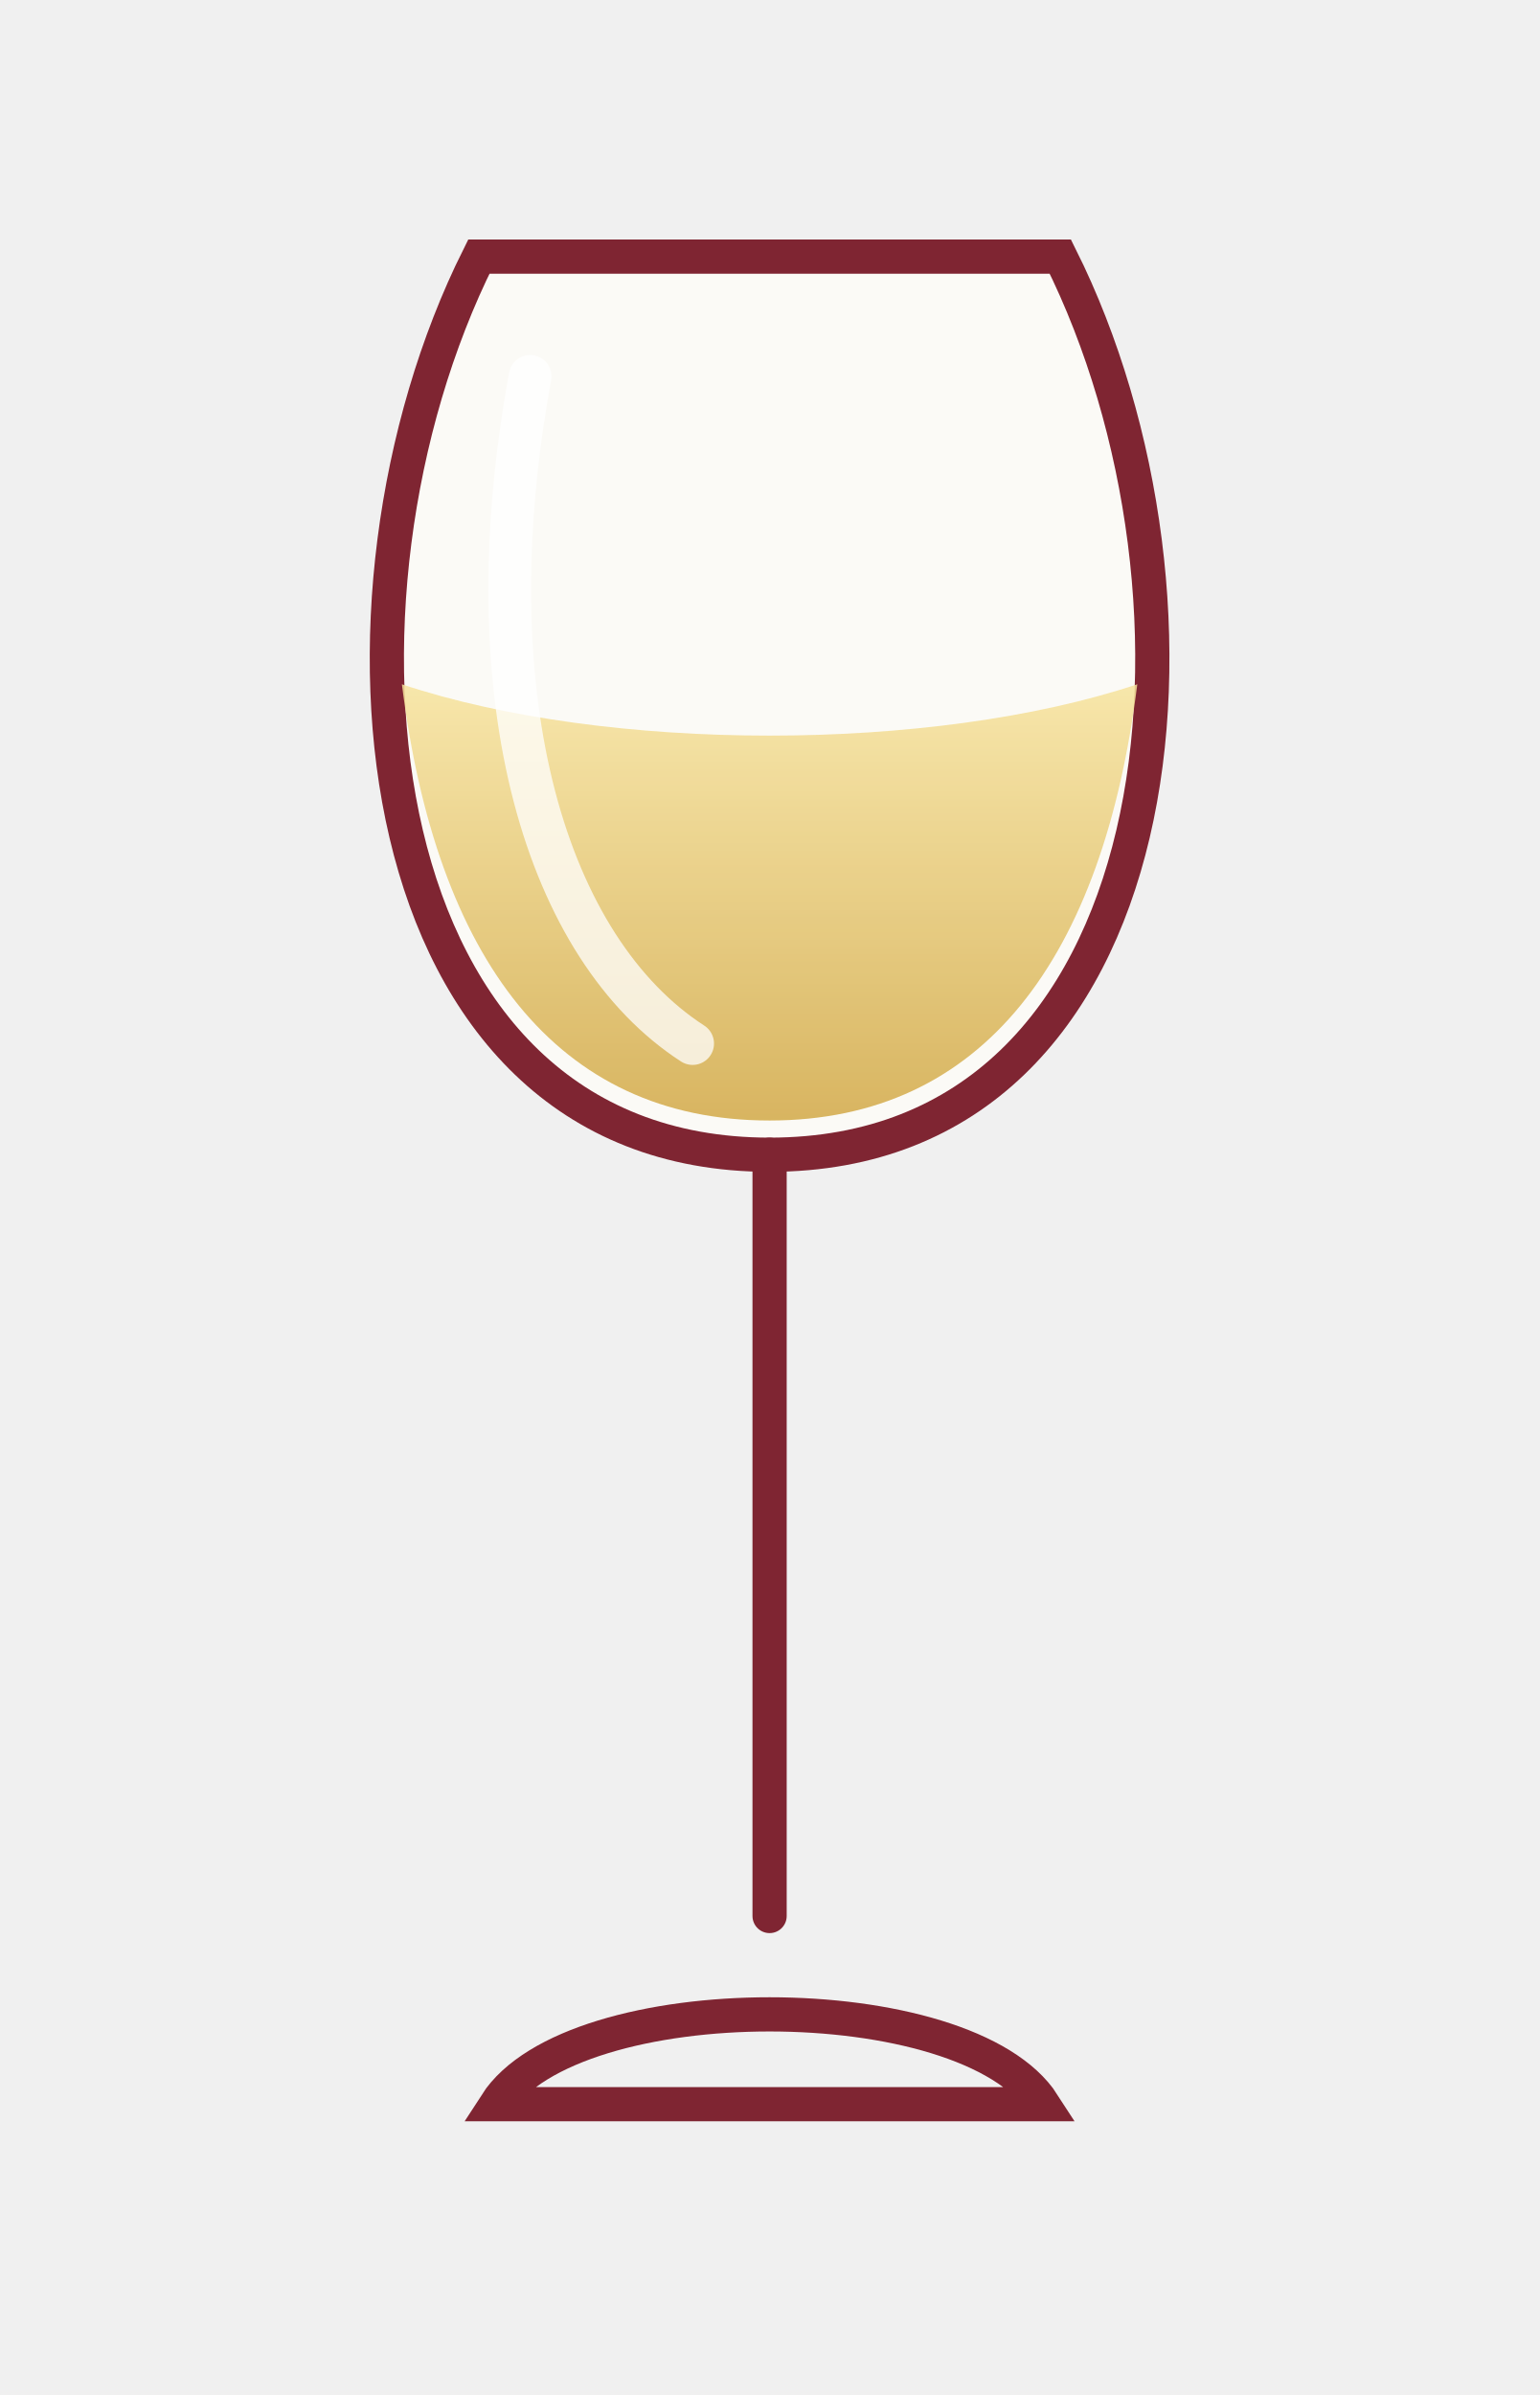
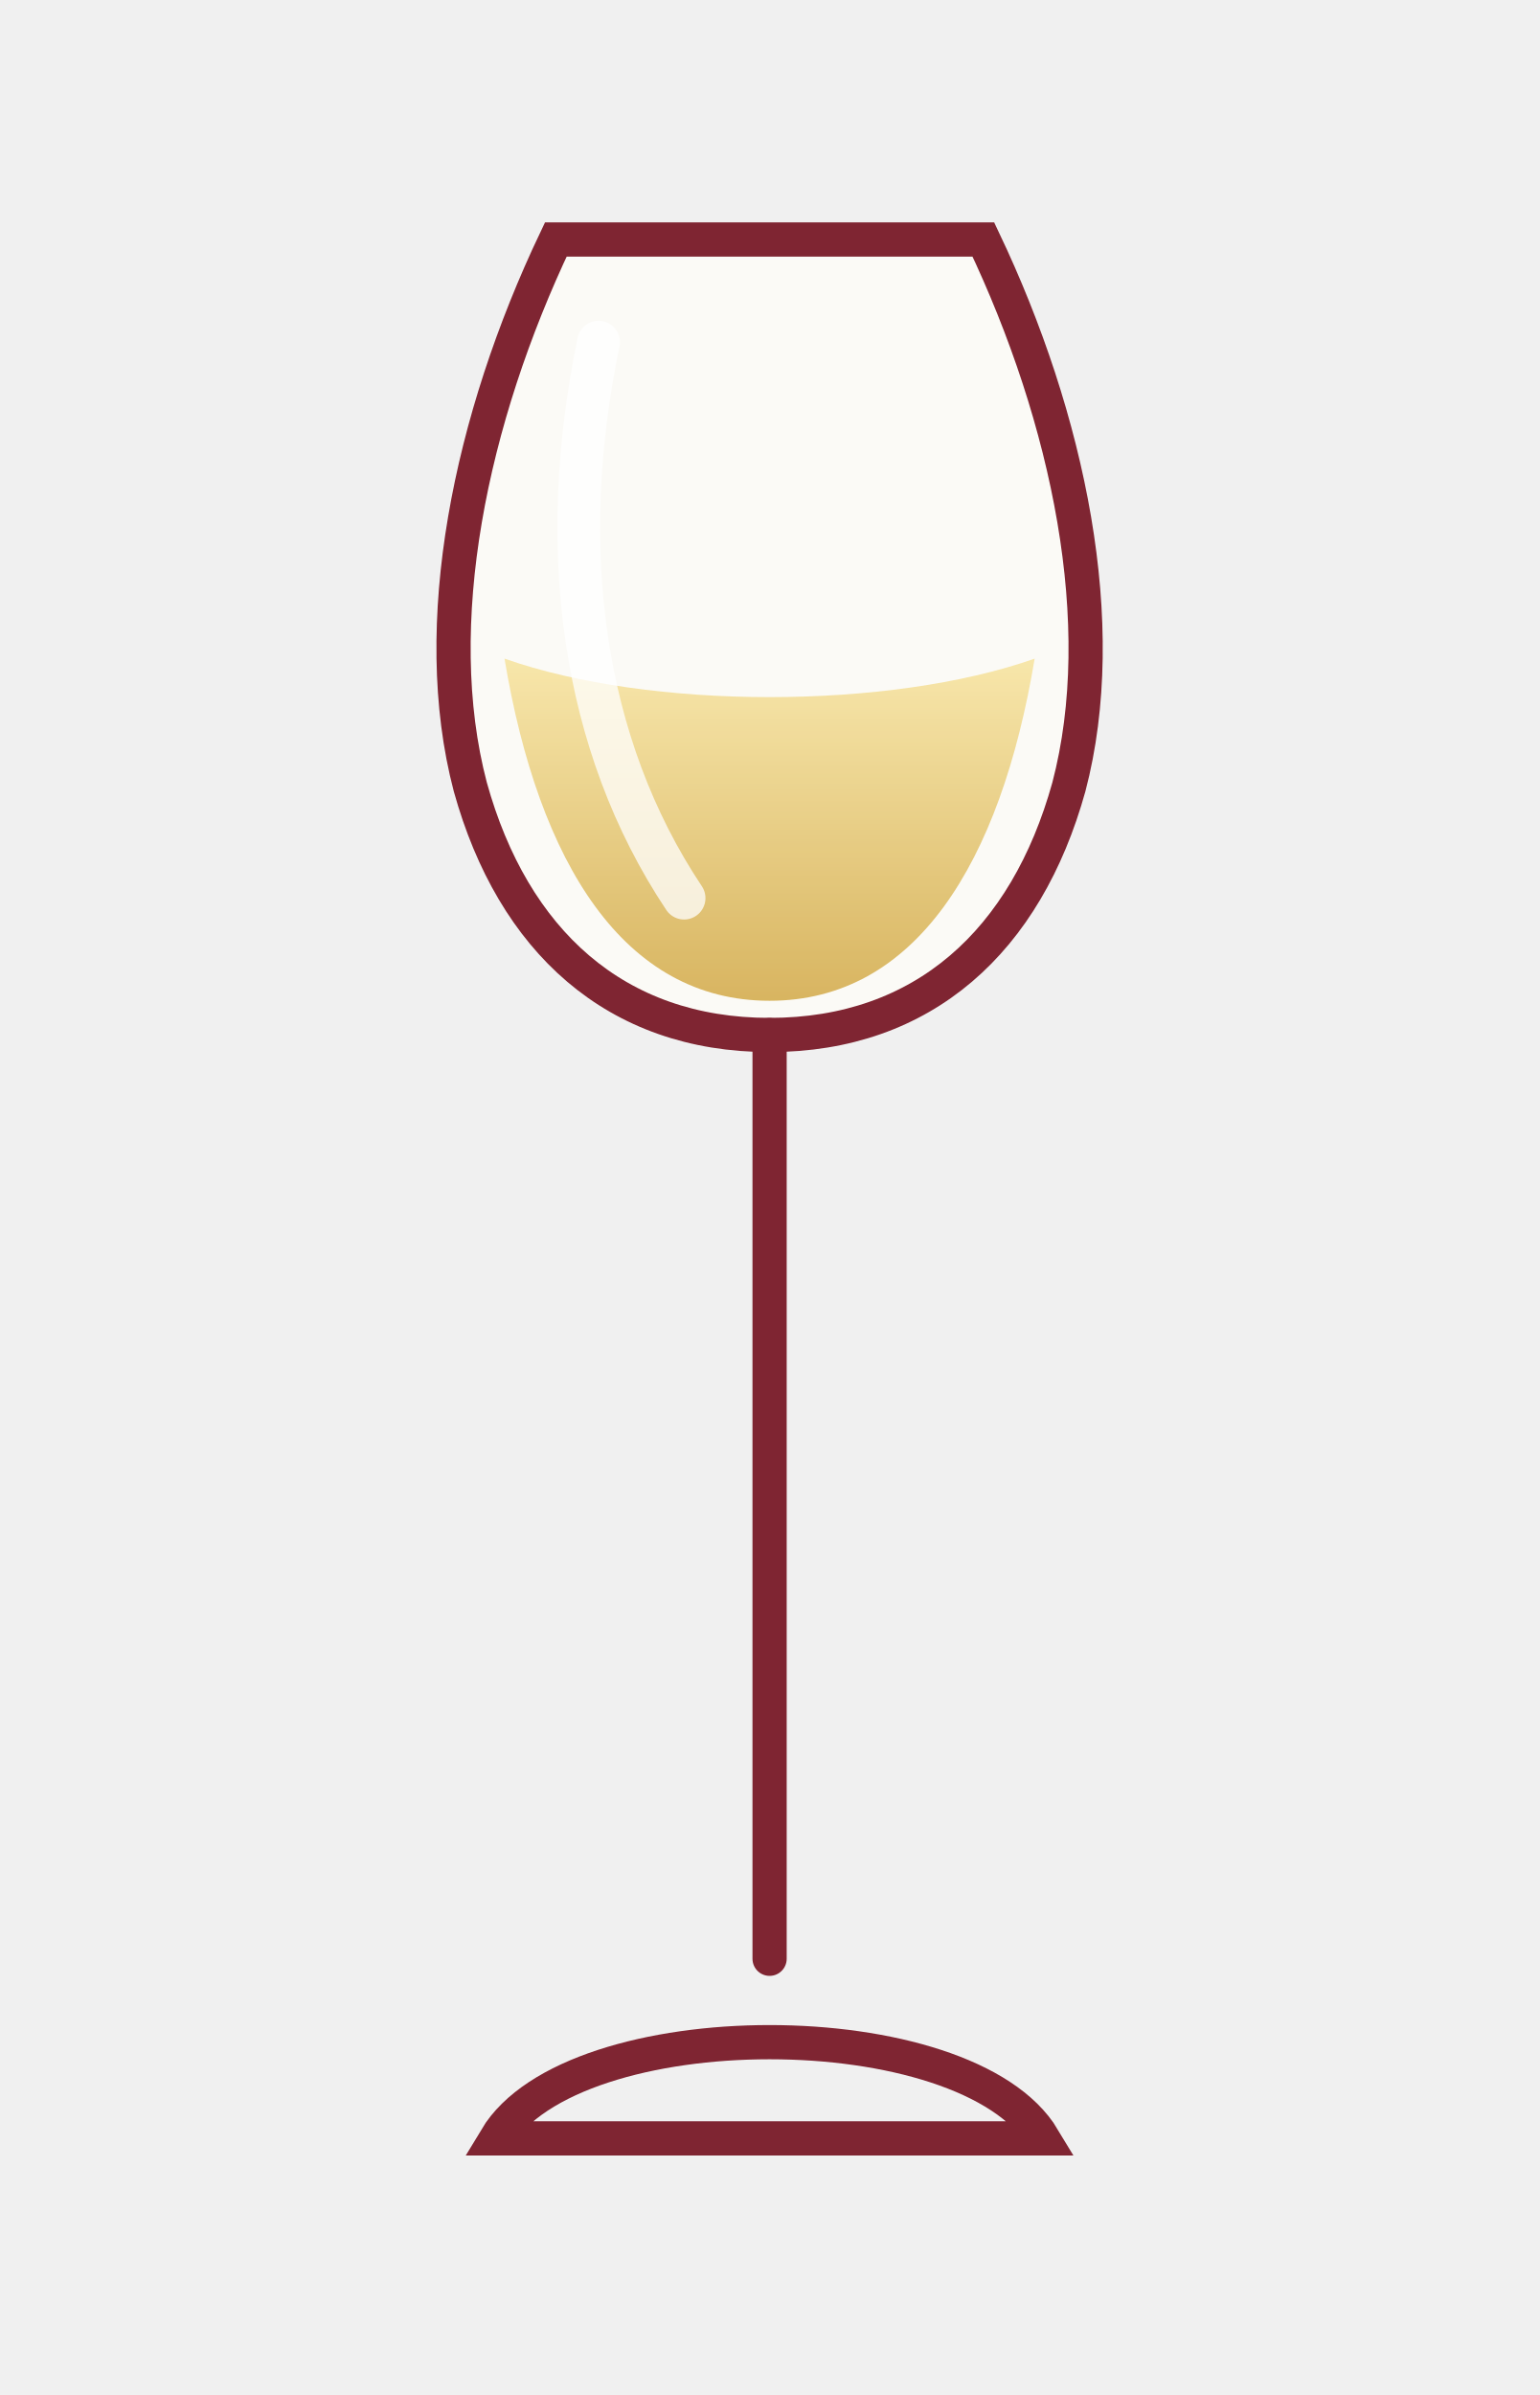
<svg xmlns="http://www.w3.org/2000/svg" viewBox="0 0 180 280" role="img" aria-labelledby="t d">
  <defs>
    <linearGradient id="g" x1="0" y1="0" x2="0" y2="1">
      <stop offset="0" stop-color="#f7e39c" />
      <stop offset="1" stop-color="#d2a844" />
    </linearGradient>
  </defs>
-   <path d="M56 30h68c20 40 14 105-34 105S36 70 56 30Z" fill="#fffdf8" fill-opacity=".75" stroke="#7f2532" stroke-width="4" />
-   <path d="M47 80c4 32 18 51 43 51s39-19 43-51c-24 8-62 8-86 0Z" fill="url(#g)" opacity=".84" />
-   <path d="M90 135v89M58 246c9-14 55-14 64 0Z" fill="none" stroke="#7f2532" stroke-width="4" stroke-linecap="round" />
-   <path d="M62 44c-7 38 2 67 19 78" fill="none" stroke="#fff" stroke-width="5" stroke-linecap="round" opacity=".75" />
+   <path d="M65 28h50c10 21 15 45 10 64-5 18-17 29-35 29S60 110 55 92c-5-19 0-43 10-64Z" fill="#fffdf8" fill-opacity=".75" stroke="#7f2532" stroke-width="4" />
+   <path d="M59 77c4 24 14 40 31 40s27-16 31-40c-17 6-45 6-62 0Z" fill="url(#g)" opacity=".84" />
+   <path d="M90 121v108M58 250c9-15 55-15 64 0Z" fill="none" stroke="#7f2532" stroke-width="4" stroke-linecap="round" />
+   <path d="M70 40c-5 24-2 47 10 65" fill="none" stroke="#fff" stroke-width="5" stroke-linecap="round" opacity=".75" />
</svg>
